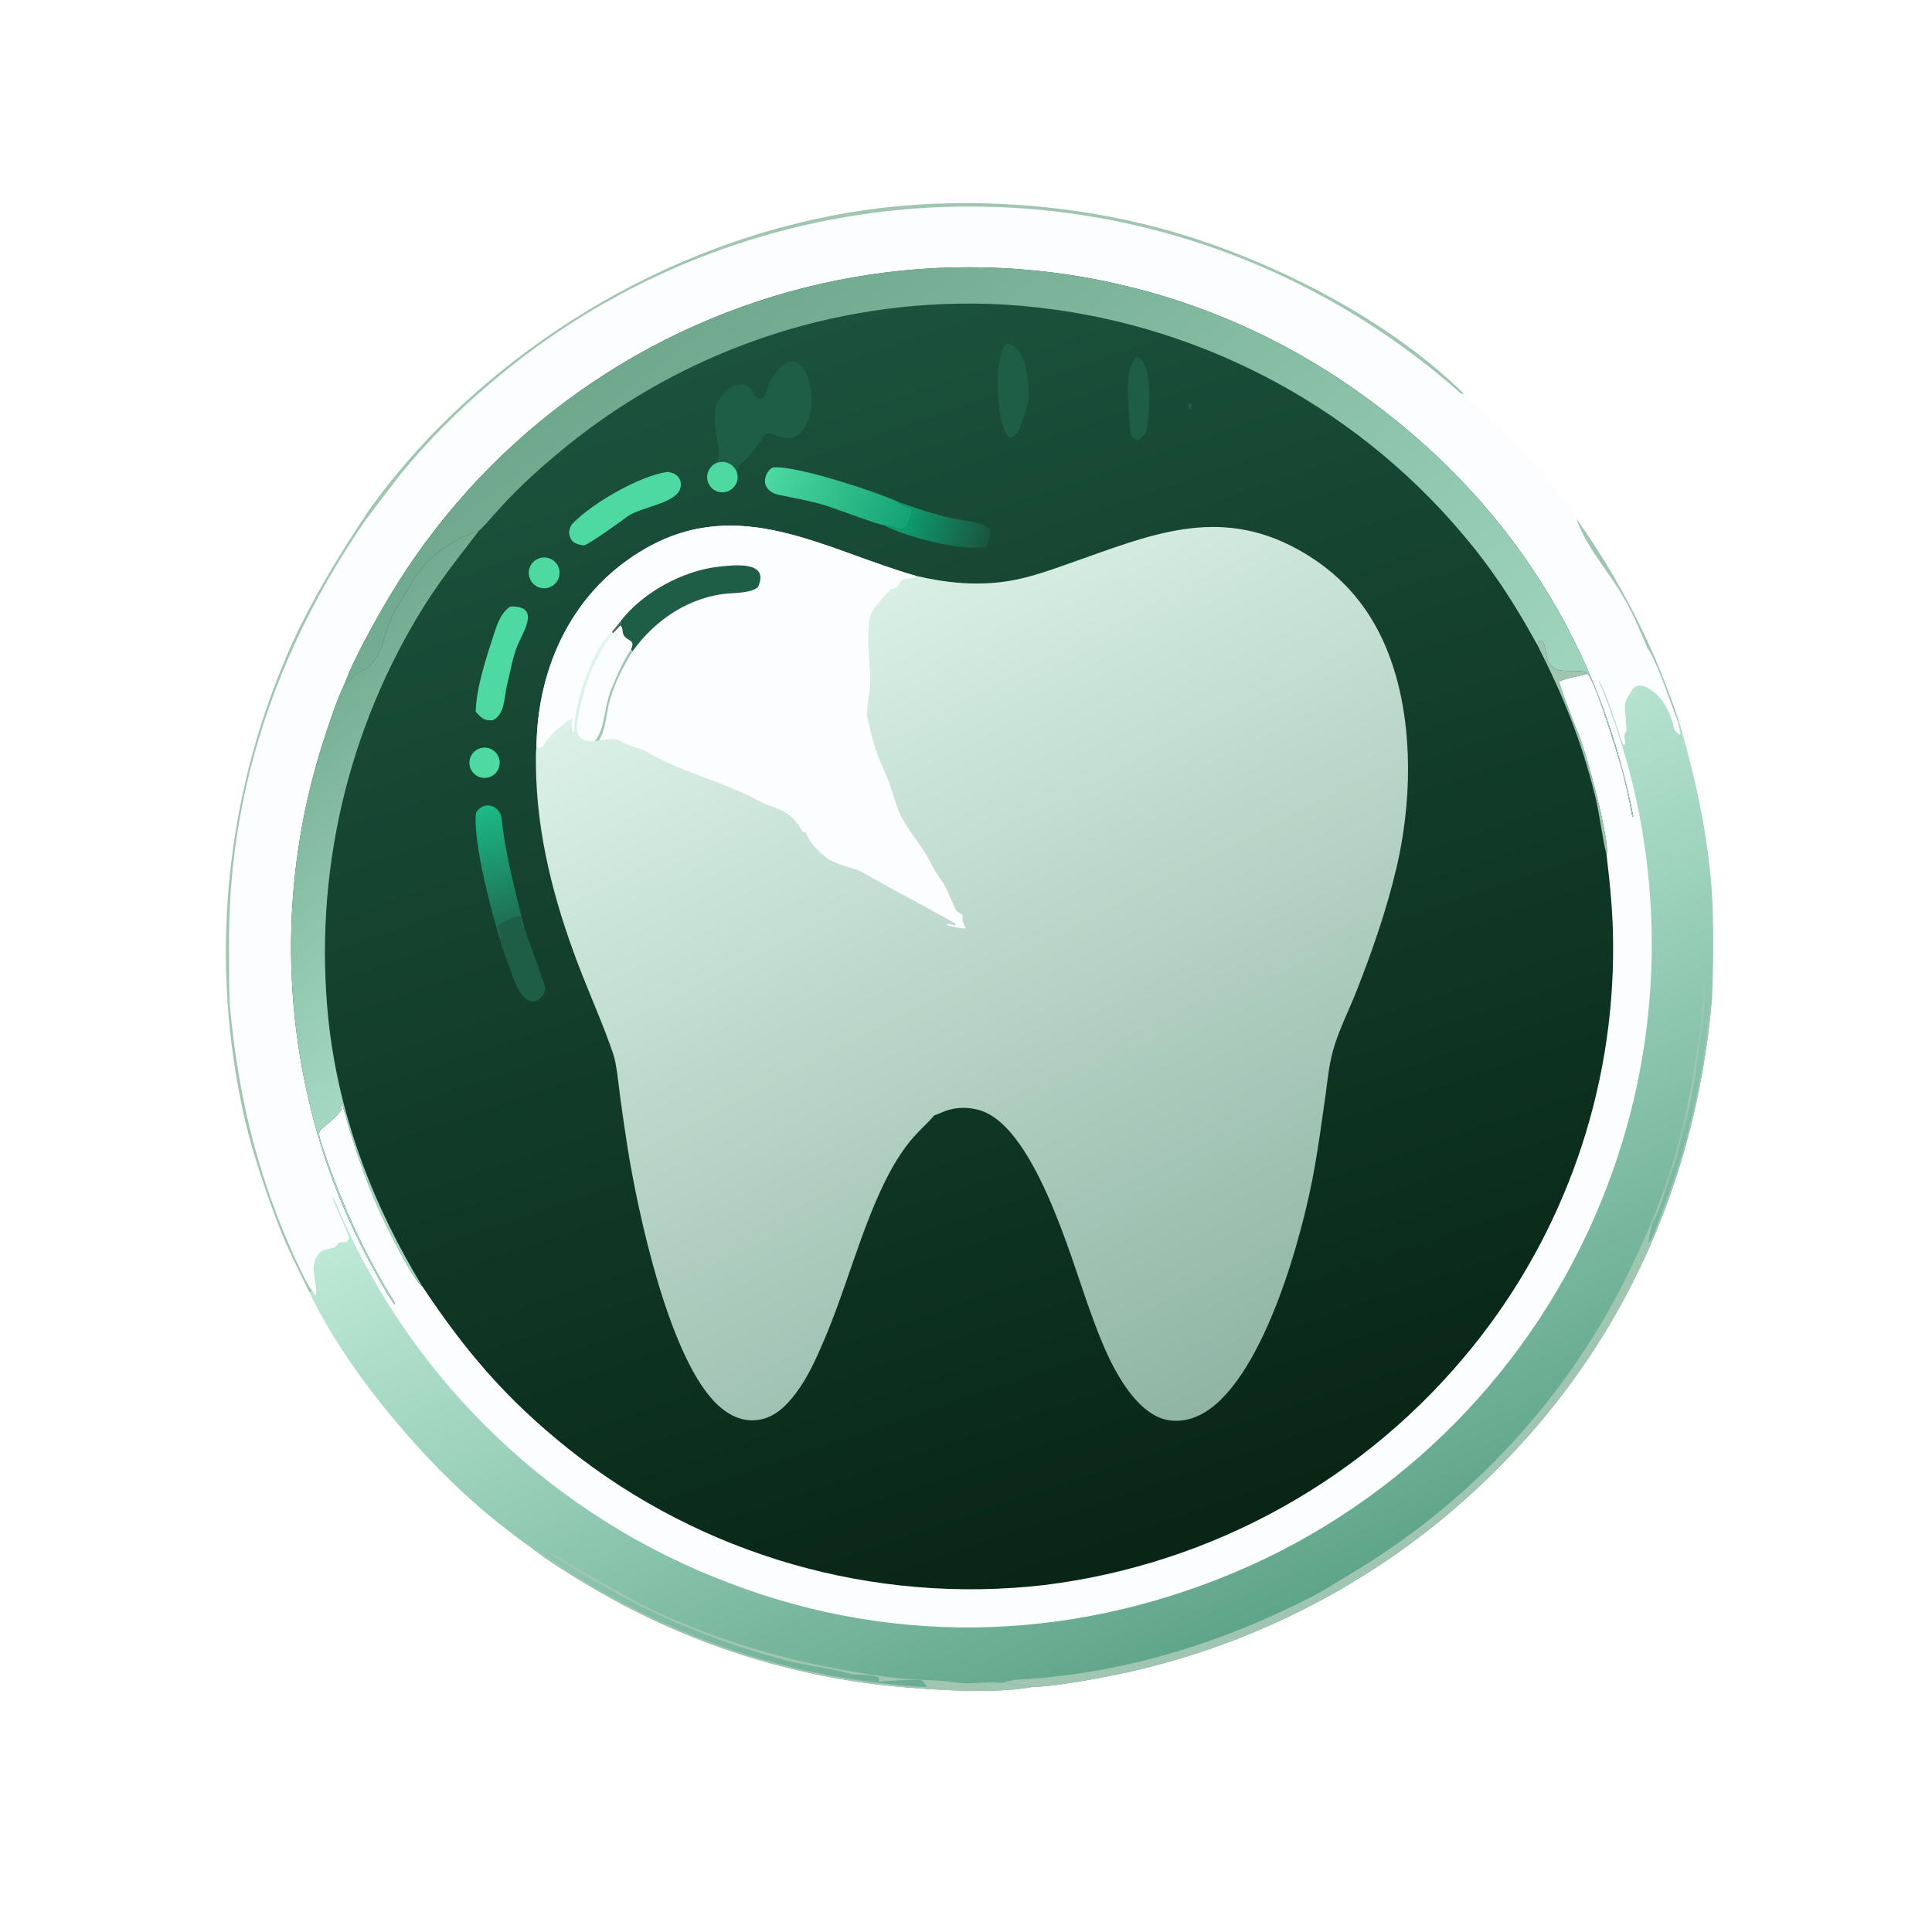
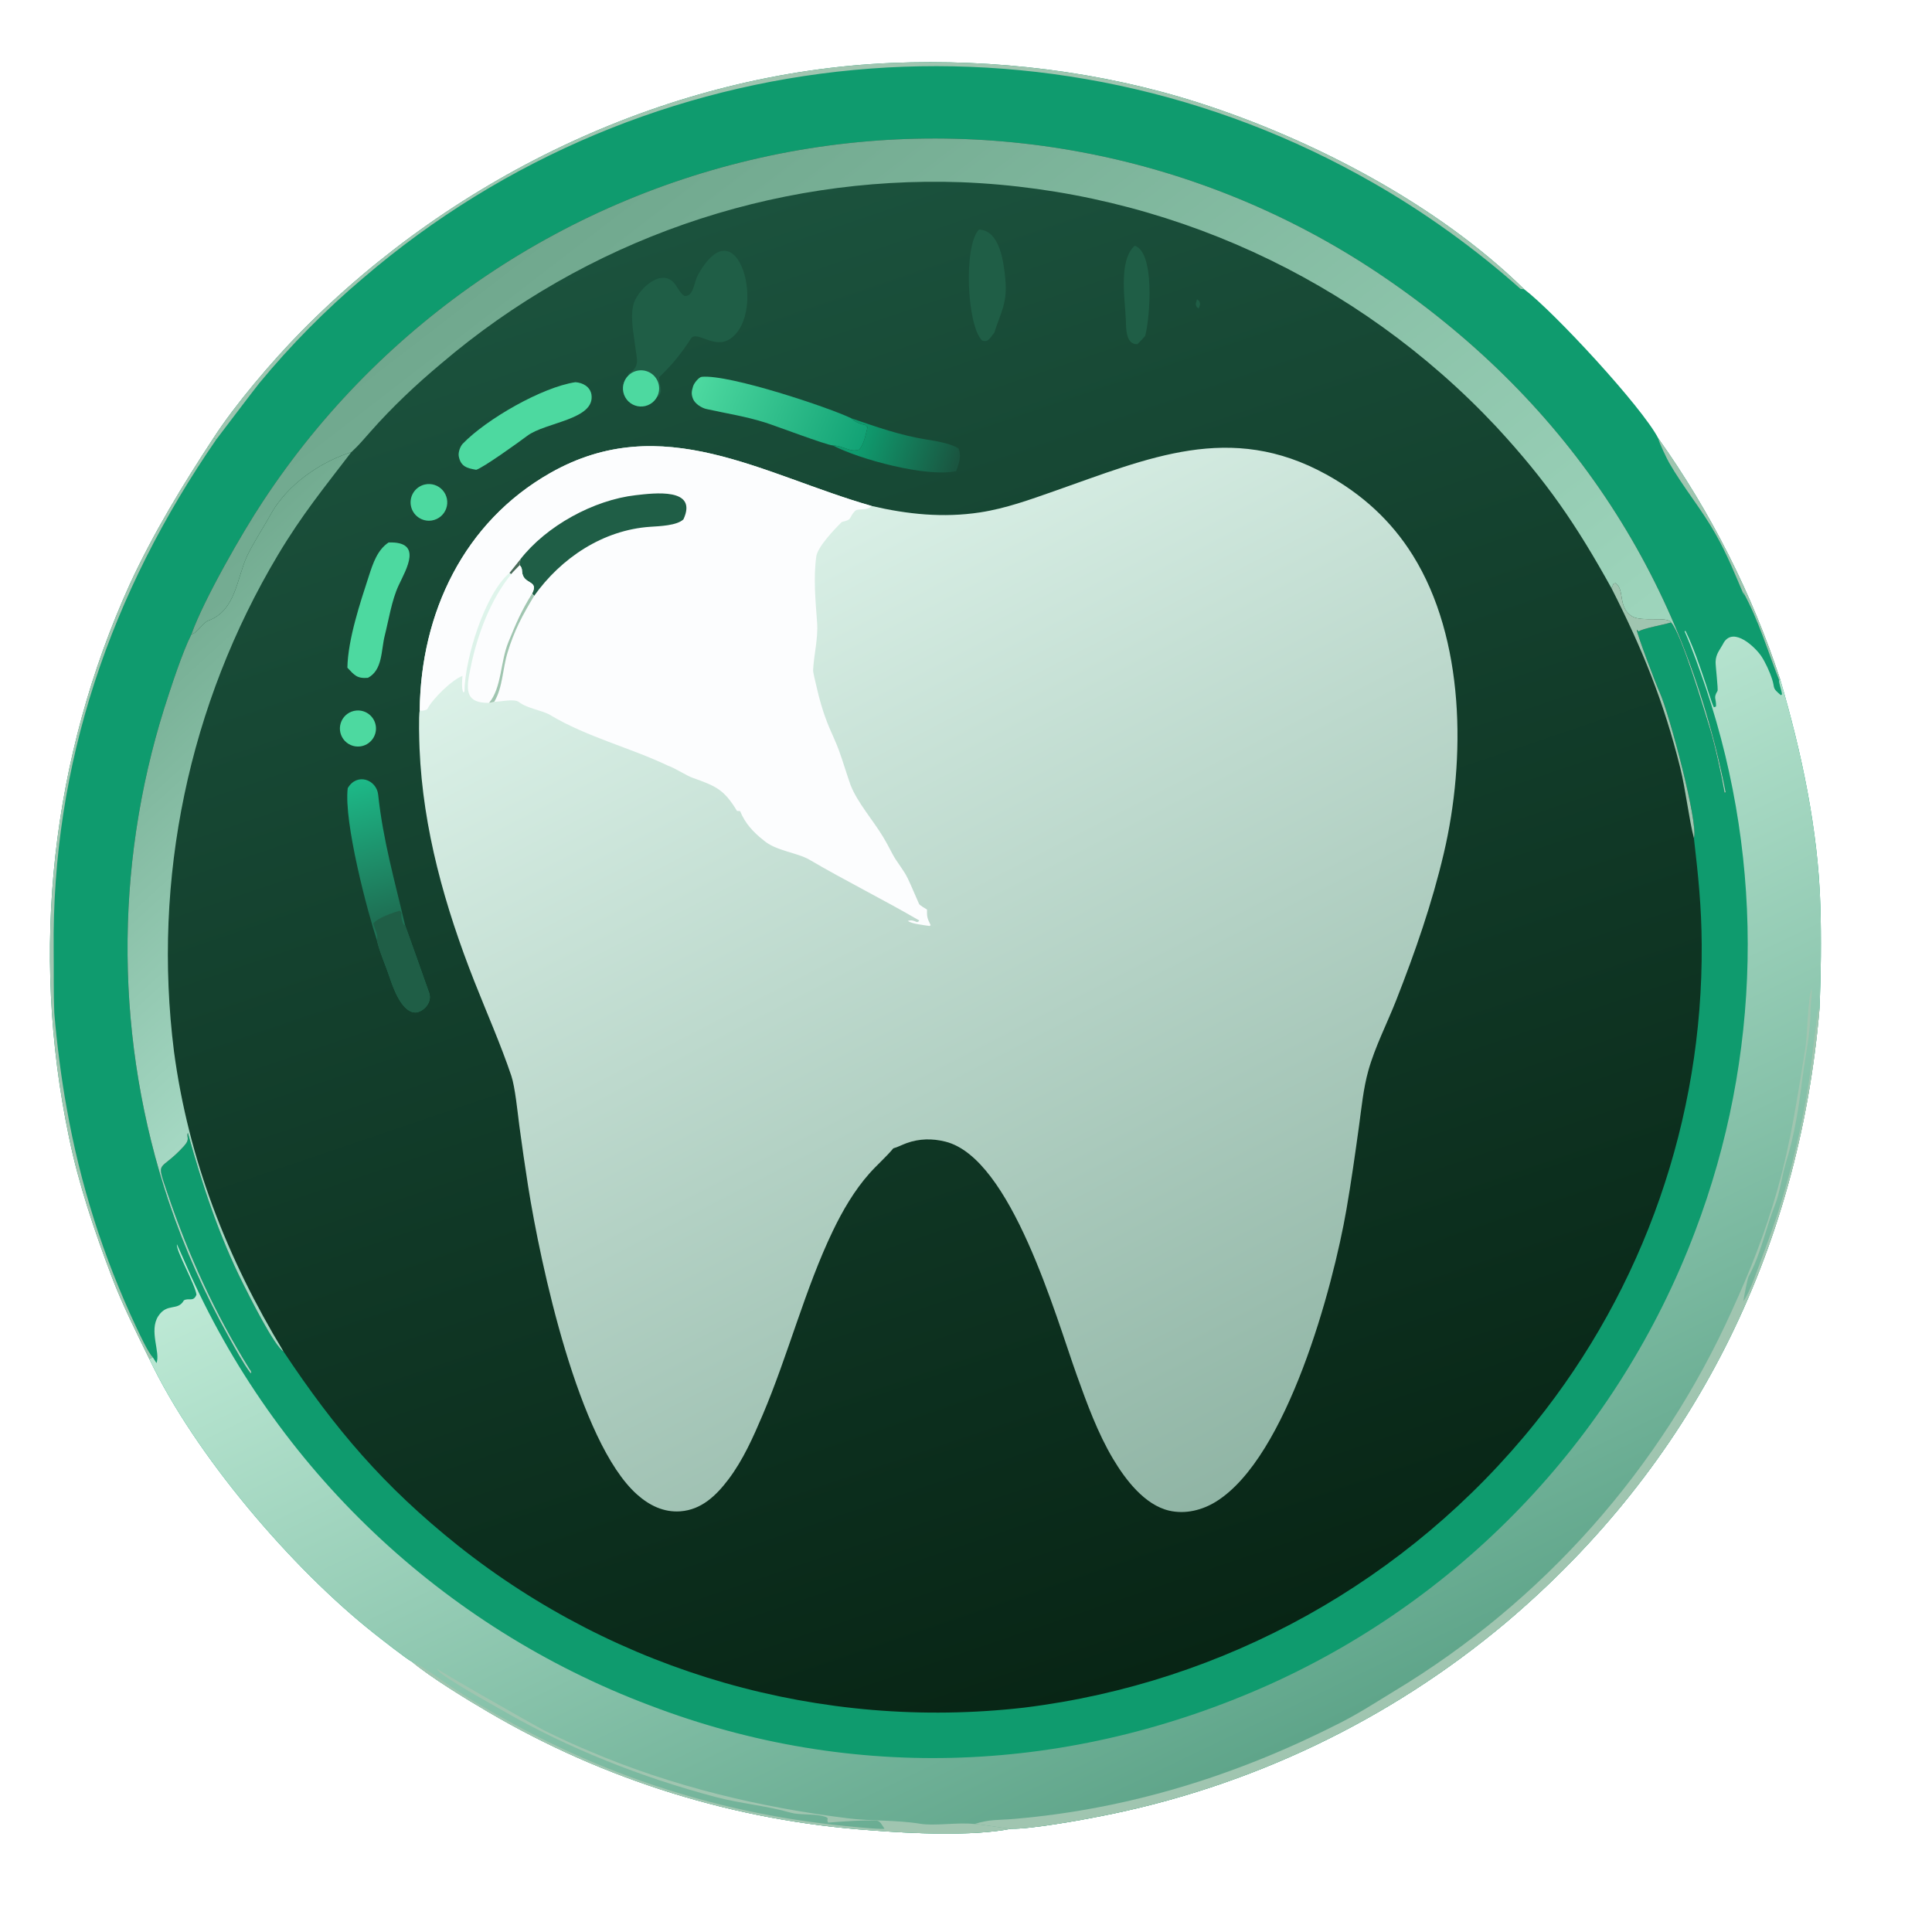
- <svg xmlns="http://www.w3.org/2000/svg" width="1024" height="1024" viewBox="0 0 1024 1024">
-   <path fill="#FCFDFE" d="M192.48 275.049C202.13 260.138 218.439 240.916 231.695 227.451C300.539 157.638 396.036 112.105 494.466 108.02C540.109 106.126 587.457 111.77 630.975 125.698C681.826 141.973 737.517 171.056 775.953 208.734C789.195 218.773 828.394 261.122 835.641 275.084C859.03 307.979 877.34 344.204 889.958 382.544C899.414 414.819 906.768 449.127 907.799 482.843C908.258 497.849 908.069 513.755 907.449 528.735C898.244 637.228 850.966 732.094 767.625 802.444C715.785 845.942 653.739 875.548 587.315 888.481C578.537 890.245 555.979 894.278 547.639 894.033C530.297 897.486 502.73 896.118 485.091 894.721C424.983 890.551 366.662 872.498 314.71 841.981C305.579 836.676 288.978 826.488 280.976 819.782C278.307 818.37 266.792 809.292 264.158 807.212C227.308 778.109 184.138 727.474 163.963 684.911C158.069 672.863 151.968 660.799 147.222 648.263C139.669 628.315 132.475 607.124 128.208 586.217C110.817 503.302 120.331 417.001 155.365 339.865C165.831 317.221 178.808 295.877 192.48 275.049Z" />
+ <svg xmlns="http://www.w3.org/2000/svg" width="1024" height="1024" viewBox="140 80 775 860">
+   <path fill="#0F9B6E" d="M192.48 275.049C202.13 260.138 218.439 240.916 231.695 227.451C300.539 157.638 396.036 112.105 494.466 108.02C540.109 106.126 587.457 111.77 630.975 125.698C681.826 141.973 737.517 171.056 775.953 208.734C789.195 218.773 828.394 261.122 835.641 275.084C859.03 307.979 877.34 344.204 889.958 382.544C899.414 414.819 906.768 449.127 907.799 482.843C908.258 497.849 908.069 513.755 907.449 528.735C898.244 637.228 850.966 732.094 767.625 802.444C715.785 845.942 653.739 875.548 587.315 888.481C578.537 890.245 555.979 894.278 547.639 894.033C530.297 897.486 502.73 896.118 485.091 894.721C424.983 890.551 366.662 872.498 314.71 841.981C305.579 836.676 288.978 826.488 280.976 819.782C278.307 818.37 266.792 809.292 264.158 807.212C227.308 778.109 184.138 727.474 163.963 684.911C158.069 672.863 151.968 660.799 147.222 648.263C139.669 628.315 132.475 607.124 128.208 586.217C110.817 503.302 120.331 417.001 155.365 339.865C165.831 317.221 178.808 295.877 192.48 275.049Z" />
  <defs>
    <linearGradient id="gradient_0" gradientUnits="userSpaceOnUse" x1="679.233" y1="852.512" x2="509.621" y2="499.52">
      <stop offset="0" stop-color="#5FA58A" />
      <stop offset="1" stop-color="#BDE9D5" />
    </linearGradient>
  </defs>
  <path fill="url(#gradient_0)" d="M165.518 684.181L167.154 686.76C169.015 682.026 163.702 672.39 167.948 665.861C171.903 659.781 176.631 663.782 179.352 658.836C181.566 657.553 183.528 659.743 184.954 656.333C184.415 651.758 175.621 636.46 176.275 633.887C177.714 637.021 179.081 640.257 180.488 643.417C220.047 733.764 294.397 804.32 386.69 839.098C477.67 873.865 574.218 869.432 662.713 829.775C750.046 790.332 818.14 717.822 852.025 628.186C881.527 550.567 883.248 465.128 856.895 386.384C854.286 378.767 850.6 368.236 847.378 361.052L847.752 360.777C851.452 368.398 853.953 376.012 856.677 384.008C857.61 386.747 859.322 392.535 860.415 394.864L861.37 394.462C861.492 390.711 860.054 390.801 862.014 387.574C862.396 386.944 861.116 376.328 861.168 374.63C861.282 370.869 863.241 369.121 864.888 365.898C869.347 358.994 878.824 368.09 881.516 372.086C883.311 374.751 885.352 379.25 886.315 382.285C887.717 386.703 886.149 386.032 890.256 389.463L890.73 389.06C890.533 387.082 889.23 383.962 889.473 382.793L889.958 382.544C899.414 414.819 906.768 449.127 907.799 482.843C908.258 497.849 908.069 513.755 907.449 528.735C898.244 637.228 850.966 732.094 767.625 802.444C715.785 845.942 653.739 875.548 587.315 888.481C578.537 890.245 555.979 894.278 547.639 894.033C530.297 897.486 502.73 896.118 485.091 894.721C424.983 890.551 366.662 872.498 314.71 841.981C305.579 836.676 288.978 826.488 280.976 819.782C278.307 818.37 266.792 809.292 264.158 807.212C227.308 778.109 184.138 727.474 163.963 684.911L165.518 684.181Z" />
  <path fill="#A0C5B0" d="M531.173 891.93C538.614 889.708 541.317 890.308 548.992 889.652C600.239 885.274 648.295 870.221 693.971 846.952C702.776 842.467 709.658 837.937 718.031 832.839C784.265 792.944 836.752 733.792 868.484 663.281C876.749 645.271 883.225 628.734 888.683 609.56C894.683 588.482 897.523 568.503 901.04 547.088C902.146 540.353 902.075 525.197 903.904 520.004C904.225 522.586 903.449 526.556 903.417 529.285C903.517 539.652 901.121 549.72 899.838 559.865C898.166 573.086 896.349 585.201 892.346 597.95C890.623 603.907 889.822 610.755 887.552 616.514C883.37 627.119 881.355 638.198 875.858 648.238C875.315 649.231 873.724 657.724 873.521 659.188C876.285 655.82 880.521 643.159 882.321 638.418C884.654 632.232 886.865 626.001 888.953 619.729C895.179 600.225 899.854 580.259 902.933 560.018C903.455 556.742 906.447 529.936 906.969 529.284C907.121 529.094 907.289 528.918 907.449 528.735C898.244 637.228 850.966 732.094 767.625 802.444C715.785 845.942 653.739 875.548 587.315 888.481C578.537 890.245 555.979 894.278 547.639 894.033C542.605 893.638 537.071 892.367 531.173 891.93Z" />
  <path fill="#A0C5B0" d="M280.976 819.782C284.106 820.616 295 828.611 298.542 830.978C307.79 837.156 316.447 842.162 326.211 847.464C370.112 871.445 418.267 886.638 467.981 892.195C471.095 892.572 489.279 894.489 491.212 894.03C490.301 892.662 489.225 890.482 487.767 890.427C480.74 890.163 473.027 890.79 466.151 891.303C464.981 889.608 467.57 889.334 463.531 888.332C459.485 887.329 453.319 887.985 449.542 886.9C438.618 883.763 426.915 882.792 416.015 879.899C383.014 871.138 350.729 858.422 321.129 841.356C315.861 838.322 295.668 827.207 292.33 823.504L292.353 822.883C290.616 822.526 335.349 848.039 340.114 850.458C346.714 853.737 353.419 856.798 360.22 859.636C396.623 875.152 435.99 884.584 475.201 889.423C485.251 890.663 496.724 890.092 507.255 891.837C513.545 892.879 524.125 891.084 531.173 891.93C537.071 892.367 542.605 893.638 547.639 894.033C530.297 897.486 502.73 896.118 485.091 894.721C424.983 890.551 366.662 872.498 314.71 841.981C305.579 836.676 288.978 826.488 280.976 819.782Z" />
  <path fill="#A0C5B0" d="M192.48 275.049C202.13 260.138 218.439 240.916 231.695 227.451C300.539 157.638 396.036 112.105 494.466 108.02C540.109 106.126 587.457 111.77 630.975 125.698C681.826 141.973 737.517 171.056 775.953 208.734C775.42 208.693 774.887 208.652 774.353 208.611C754.388 190.872 732.174 174.829 708.994 161.538C565.315 78.918 385.17 95.78 259.319 203.627C242.47 217.861 226.933 233.577 212.893 250.588C211.16 252.715 193.749 275.629 193.794 275.6L192.48 275.049Z" />
  <path fill="#A0C5B0" d="M192.48 275.049L193.794 275.6C146.781 343.711 120.465 419.973 121.39 503.083C121.491 512.246 121.291 521.575 121.662 530.749C122.692 543.701 124.84 560.487 127.179 573.172C133.128 606.97 143.562 639.823 158.205 670.86C159.704 673.984 163.379 682.052 165.518 684.181L163.963 684.911C158.069 672.863 151.968 660.799 147.222 648.263C139.669 628.315 132.475 607.124 128.208 586.217C110.817 503.302 120.331 417.001 155.365 339.865C165.831 317.221 178.808 295.877 192.48 275.049Z" />
  <path fill="#A0C5B0" d="M889.473 382.793C884.455 369.978 880.167 355.659 873.454 343.607L873.867 345.089C869.633 335.244 866.487 327.143 861.114 317.628C854.769 306.392 846.878 297.117 840.454 285.917C839.468 284.199 835.815 276.607 835.641 275.084C859.03 307.979 877.34 344.204 889.958 382.544L889.473 382.793Z" />
  <defs>
    <linearGradient id="gradient_1" gradientUnits="userSpaceOnUse" x1="622.307" y1="822.914" x2="403.87" y2="179.553">
      <stop offset="0" stop-color="#082515" />
      <stop offset="1" stop-color="#1B523D" />
    </linearGradient>
  </defs>
  <path fill="url(#gradient_1)" d="M182.704 362.339C188.092 347.108 205.566 316.666 214.497 303.236C267.365 222.867 350.279 167.08 444.644 148.385C536.872 130.173 632.558 149.246 710.754 201.428C793.539 256.774 846.365 335.072 865.674 432.673L865.155 432.842C863.918 425.554 860.814 411.303 858.696 404.493C856.1 396.149 845.838 361.696 841.335 357.082C837.794 358.177 828.903 359.681 826.95 361.069L826.087 360.287C826.116 362.204 834.642 384.645 836.308 388.268C840.35 397.058 853.669 446.578 851.518 453.083C853.448 469.873 854.908 483.556 854.989 500.59C855.521 577.986 829.315 653.192 780.8 713.498C724.36 783.69 642.778 829.113 553.384 840.12C463.067 850.467 372.342 824.472 301.209 767.864C268.302 741.569 246.674 716.194 223.685 681.574C219.603 679.246 208.548 657.094 205.827 651.683C195.021 630.184 187.522 607.414 181.131 584.305C180.28 586.111 182.419 586.813 179.381 590.171C168.429 602.275 166.706 595.37 172.108 611.315C181.38 638.683 193.274 664.842 208.573 689.378C209.29 690.529 209.19 689.761 209.351 691.3L208.904 691.1C205.653 686.713 202.179 680.276 199.48 675.424C188.69 656.15 179.706 635.92 172.645 614.991C148.829 543.701 148.147 466.708 170.698 395.007C173.596 385.982 178.554 370.627 182.704 362.339Z" />
  <defs>
    <linearGradient id="gradient_2" gradientUnits="userSpaceOnUse" x1="367.058" y1="161.627" x2="637.517" y2="512.395">
      <stop offset="0" stop-color="#70A88E" />
      <stop offset="1" stop-color="#9ED5BC" />
    </linearGradient>
  </defs>
  <path fill="url(#gradient_2)" d="M182.704 362.339C188.092 347.108 205.566 316.666 214.497 303.236C267.365 222.867 350.279 167.08 444.644 148.385C536.872 130.173 632.558 149.246 710.754 201.428C793.539 256.774 846.365 335.072 865.674 432.673L865.155 432.842C863.918 425.554 860.814 411.303 858.696 404.493C856.1 396.149 845.838 361.696 841.335 357.082C839.837 354.223 828.404 356.954 824.049 354.388C817.483 350.52 820.899 342.618 816.665 339.577L815.744 339.814L814.852 341.865C799.128 313.463 786.006 294.244 763.559 269.97C701.544 203.811 615.991 164.707 525.383 161.106C440.829 158.162 358.235 186.969 293.854 241.86C282.747 251.149 271.993 261.283 262.414 272.148C259.916 274.981 256.968 278.451 254.203 280.975L253.882 281.262C253.18 281.552 252.585 281.693 251.898 281.938C239.005 286.537 226.127 295.597 218.911 307.398C215.58 313.468 209.971 322.128 207.437 327.601C202.942 337.308 202.434 351.798 190.333 356.221C187.548 357.239 185.503 361.728 182.704 362.339Z" />
  <defs>
    <linearGradient id="gradient_3" gradientUnits="userSpaceOnUse" x1="145.753" y1="370.52" x2="270.471" y2="507.433">
      <stop offset="0" stop-color="#72AB90" />
      <stop offset="1" stop-color="#A5D8C3" />
    </linearGradient>
  </defs>
  <path fill="url(#gradient_3)" d="M182.704 362.339C185.503 361.728 187.548 357.239 190.333 356.221C202.434 351.798 202.942 337.308 207.437 327.601C209.971 322.128 215.58 313.468 218.911 307.398C226.127 295.597 239.005 286.537 251.898 281.938C252.585 281.693 253.18 281.552 253.882 281.262C241.586 297.366 232.111 308.841 221.246 326.978C181.554 393.453 165.258 471.301 174.955 548.114C181.435 596.391 198.616 640.137 223.685 681.574C219.603 679.246 208.548 657.094 205.827 651.683C195.021 630.184 187.522 607.414 181.131 584.305C180.28 586.111 182.419 586.813 179.381 590.171C168.429 602.275 166.706 595.37 172.108 611.315C181.38 638.683 193.274 664.842 208.573 689.378C209.29 690.529 209.19 689.761 209.351 691.3L208.904 691.1C205.653 686.713 202.179 680.276 199.48 675.424C188.69 656.15 179.706 635.92 172.645 614.991C148.829 543.701 148.147 466.708 170.698 395.007C173.596 385.982 178.554 370.627 182.704 362.339Z" />
  <path fill="#A0C5B0" d="M814.852 341.865L815.744 339.814L816.665 339.577C820.899 342.618 817.483 350.52 824.049 354.388C828.404 356.954 839.837 354.223 841.335 357.082C837.794 358.177 828.903 359.681 826.95 361.069L826.087 360.287C826.116 362.204 834.642 384.645 836.308 388.268C840.35 397.058 853.669 446.578 851.518 453.083C849.279 444.541 847.881 431.623 845.411 421.695C838.087 392.26 828.479 368.638 814.852 341.865Z" />
  <defs>
    <linearGradient id="gradient_4" gradientUnits="userSpaceOnUse" x1="655.96" y1="738.146" x2="421.851" y2="284.72">
      <stop offset="0" stop-color="#90B5A5" />
      <stop offset="1" stop-color="#E0F5EC" />
    </linearGradient>
  </defs>
  <path fill="url(#gradient_4)" d="M284.332 396.131C284.831 352.846 303.915 312.457 342.394 290.568C392.427 262.106 437.359 291.533 485.497 305.221C501.526 308.945 517.357 310.586 533.759 308.085C545.222 306.336 555.999 302.394 566.887 298.581C608.59 283.976 645.105 267.601 687.885 291.201C703.763 299.961 716.718 311.699 726.353 327.123C749.615 364.363 750.023 417.899 740.216 459.709C734.92 482.285 727.485 503.61 719.027 525.165C714.987 535.462 709.576 545.95 706.599 556.569C704.341 564.622 703.543 573.295 702.399 581.567C700.704 593.826 698.966 606.151 696.853 618.344C690.816 653.173 670.524 728.53 638.959 748.324C632.762 752.209 625.239 754.114 617.992 752.454C606.969 749.929 598.39 738.52 592.923 729.326C586.103 717.856 581.349 704.779 576.852 692.256C567.399 665.93 547.68 595.578 518.362 588.186C512.554 586.721 506.685 586.797 501.011 588.866C499.029 589.588 497.176 590.603 495.14 591.174C491.854 595.134 487.952 598.466 484.536 602.308C477.845 609.832 472.594 618.844 468.24 627.898C455.915 653.525 448.293 683.279 436.951 709.908C432.733 719.808 428.28 729.887 421.756 738.514C416.347 745.665 409.797 752.049 400.362 752.74C392.904 753.287 386.491 750.079 381.069 745.244C354.974 721.976 338.096 642.715 332.573 607.968C331.167 599.012 329.865 590.04 328.666 581.054C327.935 575.476 326.792 563.876 325.106 558.871C320.455 545.059 314.017 530.464 308.645 516.833C295.555 483.617 285.742 449.068 284.256 413.222C284.13 410.169 283.778 398.685 284.332 396.131Z" />
  <path fill="#FCFDFE" d="M284.332 396.131C284.831 352.846 303.915 312.457 342.394 290.568C392.427 262.106 437.359 291.533 485.497 305.221C483.185 307.679 479.468 305.922 477.982 307.552C475.116 310.695 477.082 311.274 472.247 312.327C469.069 315.45 461.449 323.387 460.851 327.714C459.512 337.412 460.531 347.514 461.227 357.206C461.725 364.131 459.797 371.342 459.447 378.233C459.375 379.293 460.474 383.505 460.739 384.702C462.186 391.21 464.016 397.619 466.601 403.772C468.014 407.135 469.674 410.553 470.912 413.944C472.783 419.074 474.324 424.396 476.15 429.552C479.281 437.395 486.094 445.069 490.521 452.409C492.479 455.654 493.233 457.267 494.911 460.4C496.686 463.716 499.932 467.494 501.615 471.083C503.343 474.768 504.936 478.632 506.599 482.349C506.876 482.969 509.395 484.419 510.141 484.872C510.056 488.265 510.334 488.894 511.765 491.818L511.305 492.183C508.716 491.794 503.503 491.317 501.612 489.93C503.278 489.45 504.057 489.744 505.643 490.461C506.505 490.18 506.162 490.431 506.687 489.73C490.846 480.497 473.689 472.008 457.771 462.666C452.431 459.531 442.688 458.724 437.381 454.025C432.836 450.468 429.131 446.479 426.956 441.061L425.57 440.969C419.785 431.449 416.317 429.972 405.919 426.272C402.856 425.182 398.204 421.989 394.827 420.821C377.456 412.58 359.043 408.207 342.27 398.21C338.86 396.178 331.963 395.315 328.425 392.448C326.279 390.959 320.714 392.313 317.491 392.407C321.344 385.877 321.142 377.945 323.429 370.448C326.435 360.591 330.005 353.978 335.231 345.283L334.362 344.21C337.57 338.037 330.335 340.433 329.905 334.453C329.808 333.091 329.743 332.662 328.879 331.604C327.894 332.627 325.914 334.556 325.085 335.568L324.298 335.014C313.272 344.359 304.351 373.407 304.237 387.944L303.694 388.192C302.93 386.503 303.186 382.808 303.358 380.89C298.793 382.451 289.731 391.398 287.785 395.558C287.512 396.14 285.385 396.416 284.724 396.399L284.332 396.131Z" />
  <path fill="#1F5E46" d="M329.119 328.974C340.714 314.069 361.779 302.549 380.51 300.421C388.689 299.492 408.31 296.959 401.721 311.182C398.831 313.971 391.07 314.217 386.975 314.491C365.944 315.903 347.266 328.346 335.231 345.283L334.362 344.21C337.57 338.037 330.335 340.433 329.905 334.453C329.808 333.091 329.743 332.662 328.879 331.604L329.119 328.974Z" />
  <path fill="#4A6B5A" d="M324.298 335.014C324.406 334.949 328.638 329.534 329.119 328.974L328.879 331.604C327.894 332.627 325.914 334.556 325.085 335.568L324.298 335.014Z" />
  <path fill="#FCFDFE" d="M328.879 331.604C329.743 332.662 329.808 333.091 329.905 334.453C330.335 340.433 337.57 338.037 334.362 344.21L335.231 345.283C330.005 353.978 326.435 360.591 323.429 370.448C321.142 377.945 321.344 385.877 317.491 392.407L315.213 392.874C303.727 393.041 305.166 385.983 307.022 376.967C309.964 362.684 315.769 346.968 325.085 335.568C325.914 334.556 327.894 332.627 328.879 331.604Z" />
  <path fill="#A0C5B0" d="M315.213 392.874C320.838 386.094 320.179 374.663 323.805 365.803C327.28 357.312 329.449 352.138 334.362 344.21L335.231 345.283C330.005 353.978 326.435 360.591 323.429 370.448C321.142 377.945 321.344 385.877 317.491 392.407L315.213 392.874Z" />
  <path fill="#1F5E46" d="M377.173 247.177L377.278 246.292C382.591 243.177 380.927 239.918 380.303 234.525C379.608 228.527 378.09 222.201 379.308 216.157C380.697 209.253 392.441 198.077 398.297 206.938C399.494 208.734 400.255 210.429 402.133 211.736C406.319 212.145 406.315 205.785 408.083 202.58C425.987 170.032 439.16 219.437 422.586 230.797C415.423 235.706 407.502 226.808 405.013 230.754C401.308 236.629 396.732 242.411 390.921 247.9C390.853 252.632 392.942 253.13 390.543 256.568L390.032 256.554C388.585 259.393 385.602 261.112 382.42 260.942C379.239 260.771 376.457 258.742 375.322 255.765C374.187 252.788 374.912 249.422 377.173 247.177Z" />
  <path fill="#4DD9A0" d="M377.173 247.177C379.982 244.386 384.401 244.05 387.6 246.383C390.799 248.715 391.83 253.026 390.032 256.554C388.585 259.393 385.602 261.112 382.42 260.942C379.239 260.771 376.457 258.742 375.322 255.765C374.187 252.788 374.912 249.422 377.173 247.177Z" />
  <defs>
    <linearGradient id="gradient_5" gradientUnits="userSpaceOnUse" x1="270.659" y1="487.408" x2="255.469" y2="428.654">
      <stop offset="0" stop-color="#1E7054" />
      <stop offset="1" stop-color="#1DB887" />
    </linearGradient>
  </defs>
  <path fill="url(#gradient_5)" d="M265.278 498.56C261.208 486.353 250.435 445.884 252.289 430.833C256.457 423.741 265.123 427.081 265.833 433.735C268.006 454.086 273.236 472.218 277.844 491.895C281.394 501.817 285.044 512.036 288.531 521.966C289.882 525.816 286.738 529.766 283.154 530.633C276.691 531.566 272.622 520.067 271.002 515.183C269.395 510.336 266.367 503.46 265.278 498.56Z" />
  <path fill="#1F5E46" d="M265.278 498.56C265.925 495.903 264.304 493.659 263.674 491.099C265.348 488.688 272.501 486.225 275.362 485.386L276.118 486.003C276.157 488.624 276.168 489.016 277.064 491.466L277.844 491.895C281.394 501.817 285.044 512.036 288.531 521.966C289.882 525.816 286.738 529.766 283.154 530.633C276.691 531.566 272.622 520.067 271.002 515.183C269.395 510.336 266.367 503.46 265.278 498.56Z" />
  <defs>
    <linearGradient id="gradient_6" gradientUnits="userSpaceOnUse" x1="480.71" y1="278.699" x2="407.796" y2="249.286">
      <stop offset="0" stop-color="#12A275" />
      <stop offset="1" stop-color="#4DD9A0" />
    </linearGradient>
  </defs>
  <path fill="url(#gradient_6)" d="M468.24 278.291C465.294 278.099 442.76 269.552 438.136 268.094C429.293 265.306 421.014 264.08 411.953 262.072C409.815 261.598 406.875 259.748 406.003 257.588C405.1 255.349 405.381 254.133 406.007 251.988C406.449 250.475 408.626 247.866 409.856 247.744C422.136 246.519 466.931 261.54 476.433 266.19C477.548 267.524 480.977 269.121 482.562 269.084L483.458 270.094L483.748 269.746L483.769 269.829C482.924 273.066 482.135 277.775 479.976 280.116C476.103 281.58 473.019 278.405 468.24 278.291Z" />
  <path fill="#4DD9A0" d="M353.627 250.13C356.897 250.347 360.121 252.082 360.769 255.574C362.562 266.868 340.296 267.866 332.148 274.036C328.306 276.945 312.283 288.412 309.457 289.121C305.334 288.421 302.558 287.645 301.709 283.078C301.393 281.376 302.364 278.669 303.486 277.509C314.07 266.556 338.831 252.328 353.627 250.13Z" />
  <path fill="#4DD9A0" d="M270.467 321.477C285.843 320.915 278.391 333.226 274.959 340.552C271.876 347.133 270.542 355.88 268.759 362.943C267.094 369.535 267.885 378.204 261.284 381.726C256.351 382.133 255.253 380.5 252.132 377.223C252.378 364.56 257.85 348.216 261.736 336.27C263.529 330.759 265.486 324.798 270.467 321.477Z" />
  <defs>
    <linearGradient id="gradient_7" gradientUnits="userSpaceOnUse" x1="522.911" y1="287.276" x2="481.756" y2="274.004">
      <stop offset="0" stop-color="#1A5540" />
      <stop offset="1" stop-color="#0F9B6E" />
    </linearGradient>
  </defs>
  <path fill="url(#gradient_7)" d="M476.433 266.19C487.59 270.003 498.333 273.825 510.038 275.668C514.122 276.311 520.632 277.359 524.116 279.596C525.559 282.673 524.396 286.208 523.279 289.311L523.124 289.732C509.815 292.543 479.97 284.434 468.24 278.291C473.019 278.405 476.103 281.58 479.976 280.116C482.135 277.775 482.924 273.066 483.769 269.829L483.748 269.746L483.458 270.094L482.562 269.084C480.977 269.121 477.548 267.524 476.433 266.19Z" />
  <path fill="#1F5E46" d="M533.265 182.189C542.622 182.474 544.286 196.897 544.98 203.956C546.047 214.807 543.141 218.548 540.219 227.729L540.083 228.168C538.154 230.273 537.595 232.568 534.656 231.563C527.904 224.976 526.317 189.41 533.265 182.189Z" />
  <path fill="#1F5E46" d="M602.631 189.374C611.714 192.449 609.376 221.373 607.324 229.28C607.164 229.897 604.386 232.618 603.774 233.221C598.673 233.379 598.779 226.462 598.667 222.73C598.403 213.986 595.141 195.972 602.631 189.374Z" />
  <path fill="#4DD9A0" d="M286.618 295.665C289.52 295.005 292.55 295.977 294.528 298.2C296.505 300.423 297.116 303.546 296.123 306.351C295.129 309.156 292.688 311.197 289.752 311.68C285.398 312.395 281.264 309.522 280.417 305.192C279.57 300.862 282.316 296.643 286.618 295.665Z" />
  <path fill="#4DD9A0" d="M256.07 396.288C260.451 395.871 264.353 399.058 264.818 403.435C265.283 407.811 262.138 411.747 257.767 412.26C254.896 412.596 252.067 411.364 250.357 409.034C248.647 406.704 248.321 403.635 249.503 400.998C250.685 398.361 253.193 396.562 256.07 396.288Z" />
  <path fill="#1F5E46" d="M630.351 213.239L631.348 214.017C631.942 215.749 631.763 215.19 631.099 217.316L630.215 216.72C629.495 214.974 629.729 215.509 630.351 213.239Z" />
</svg>
